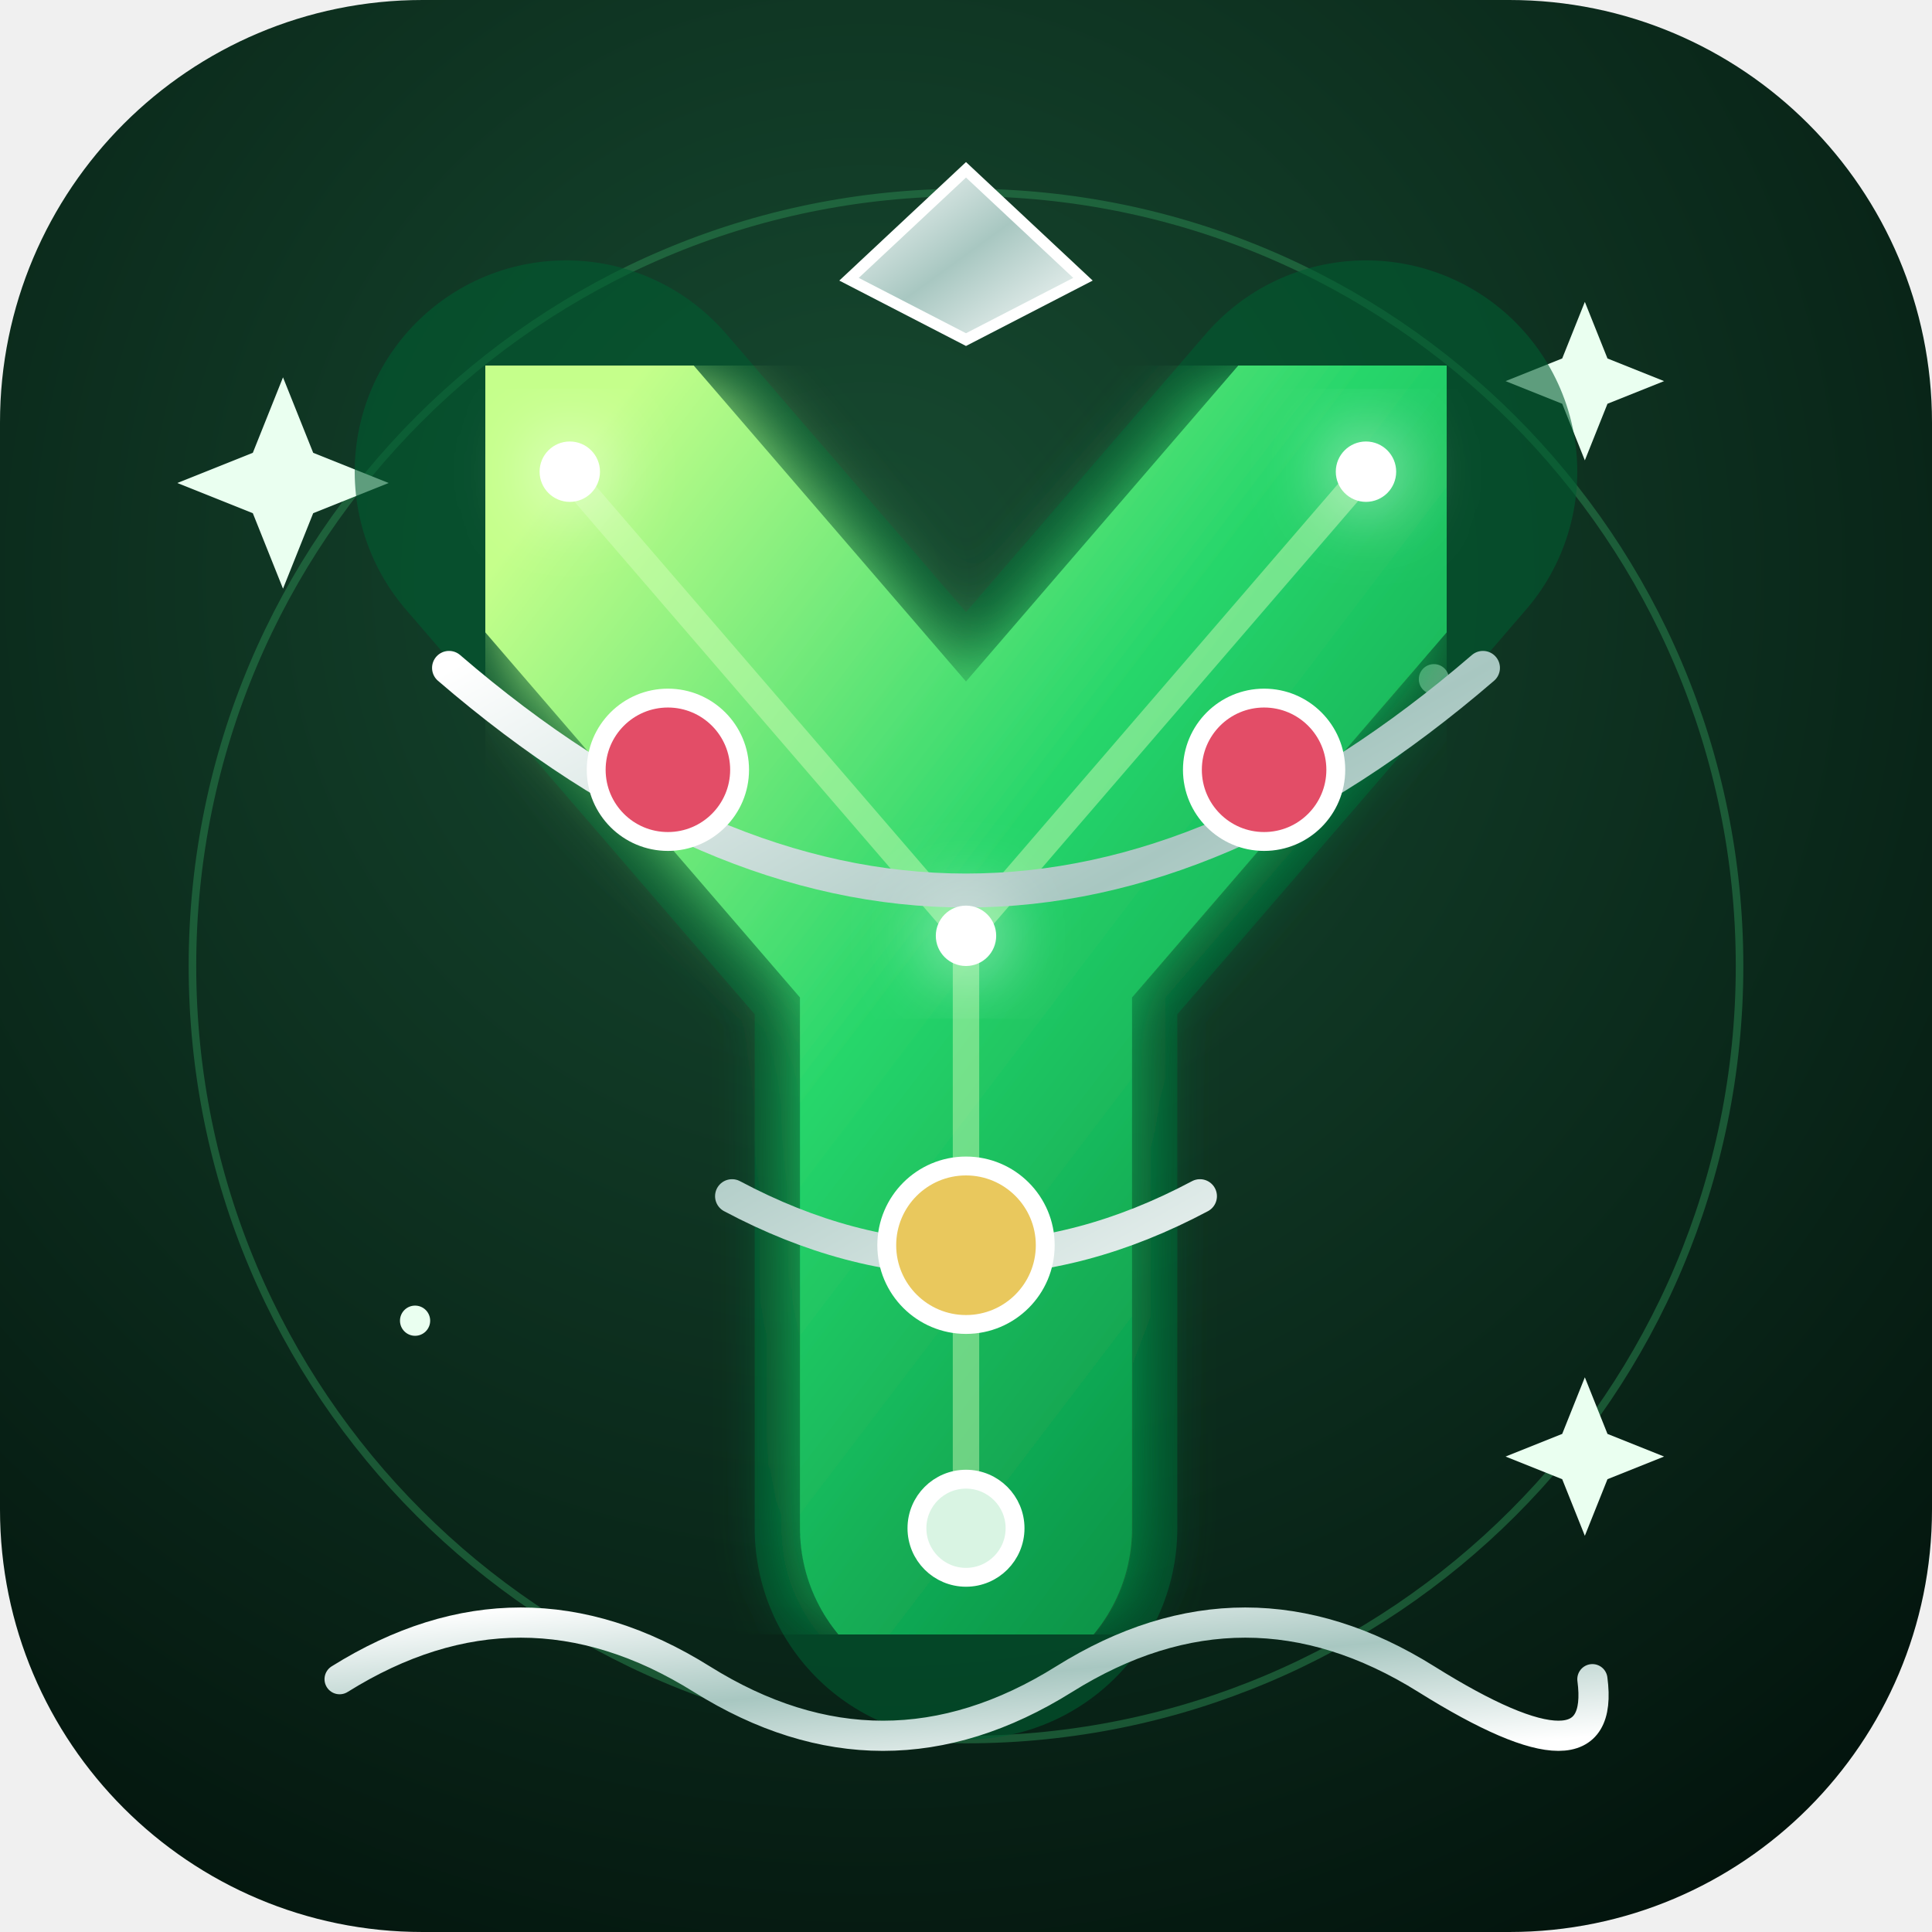
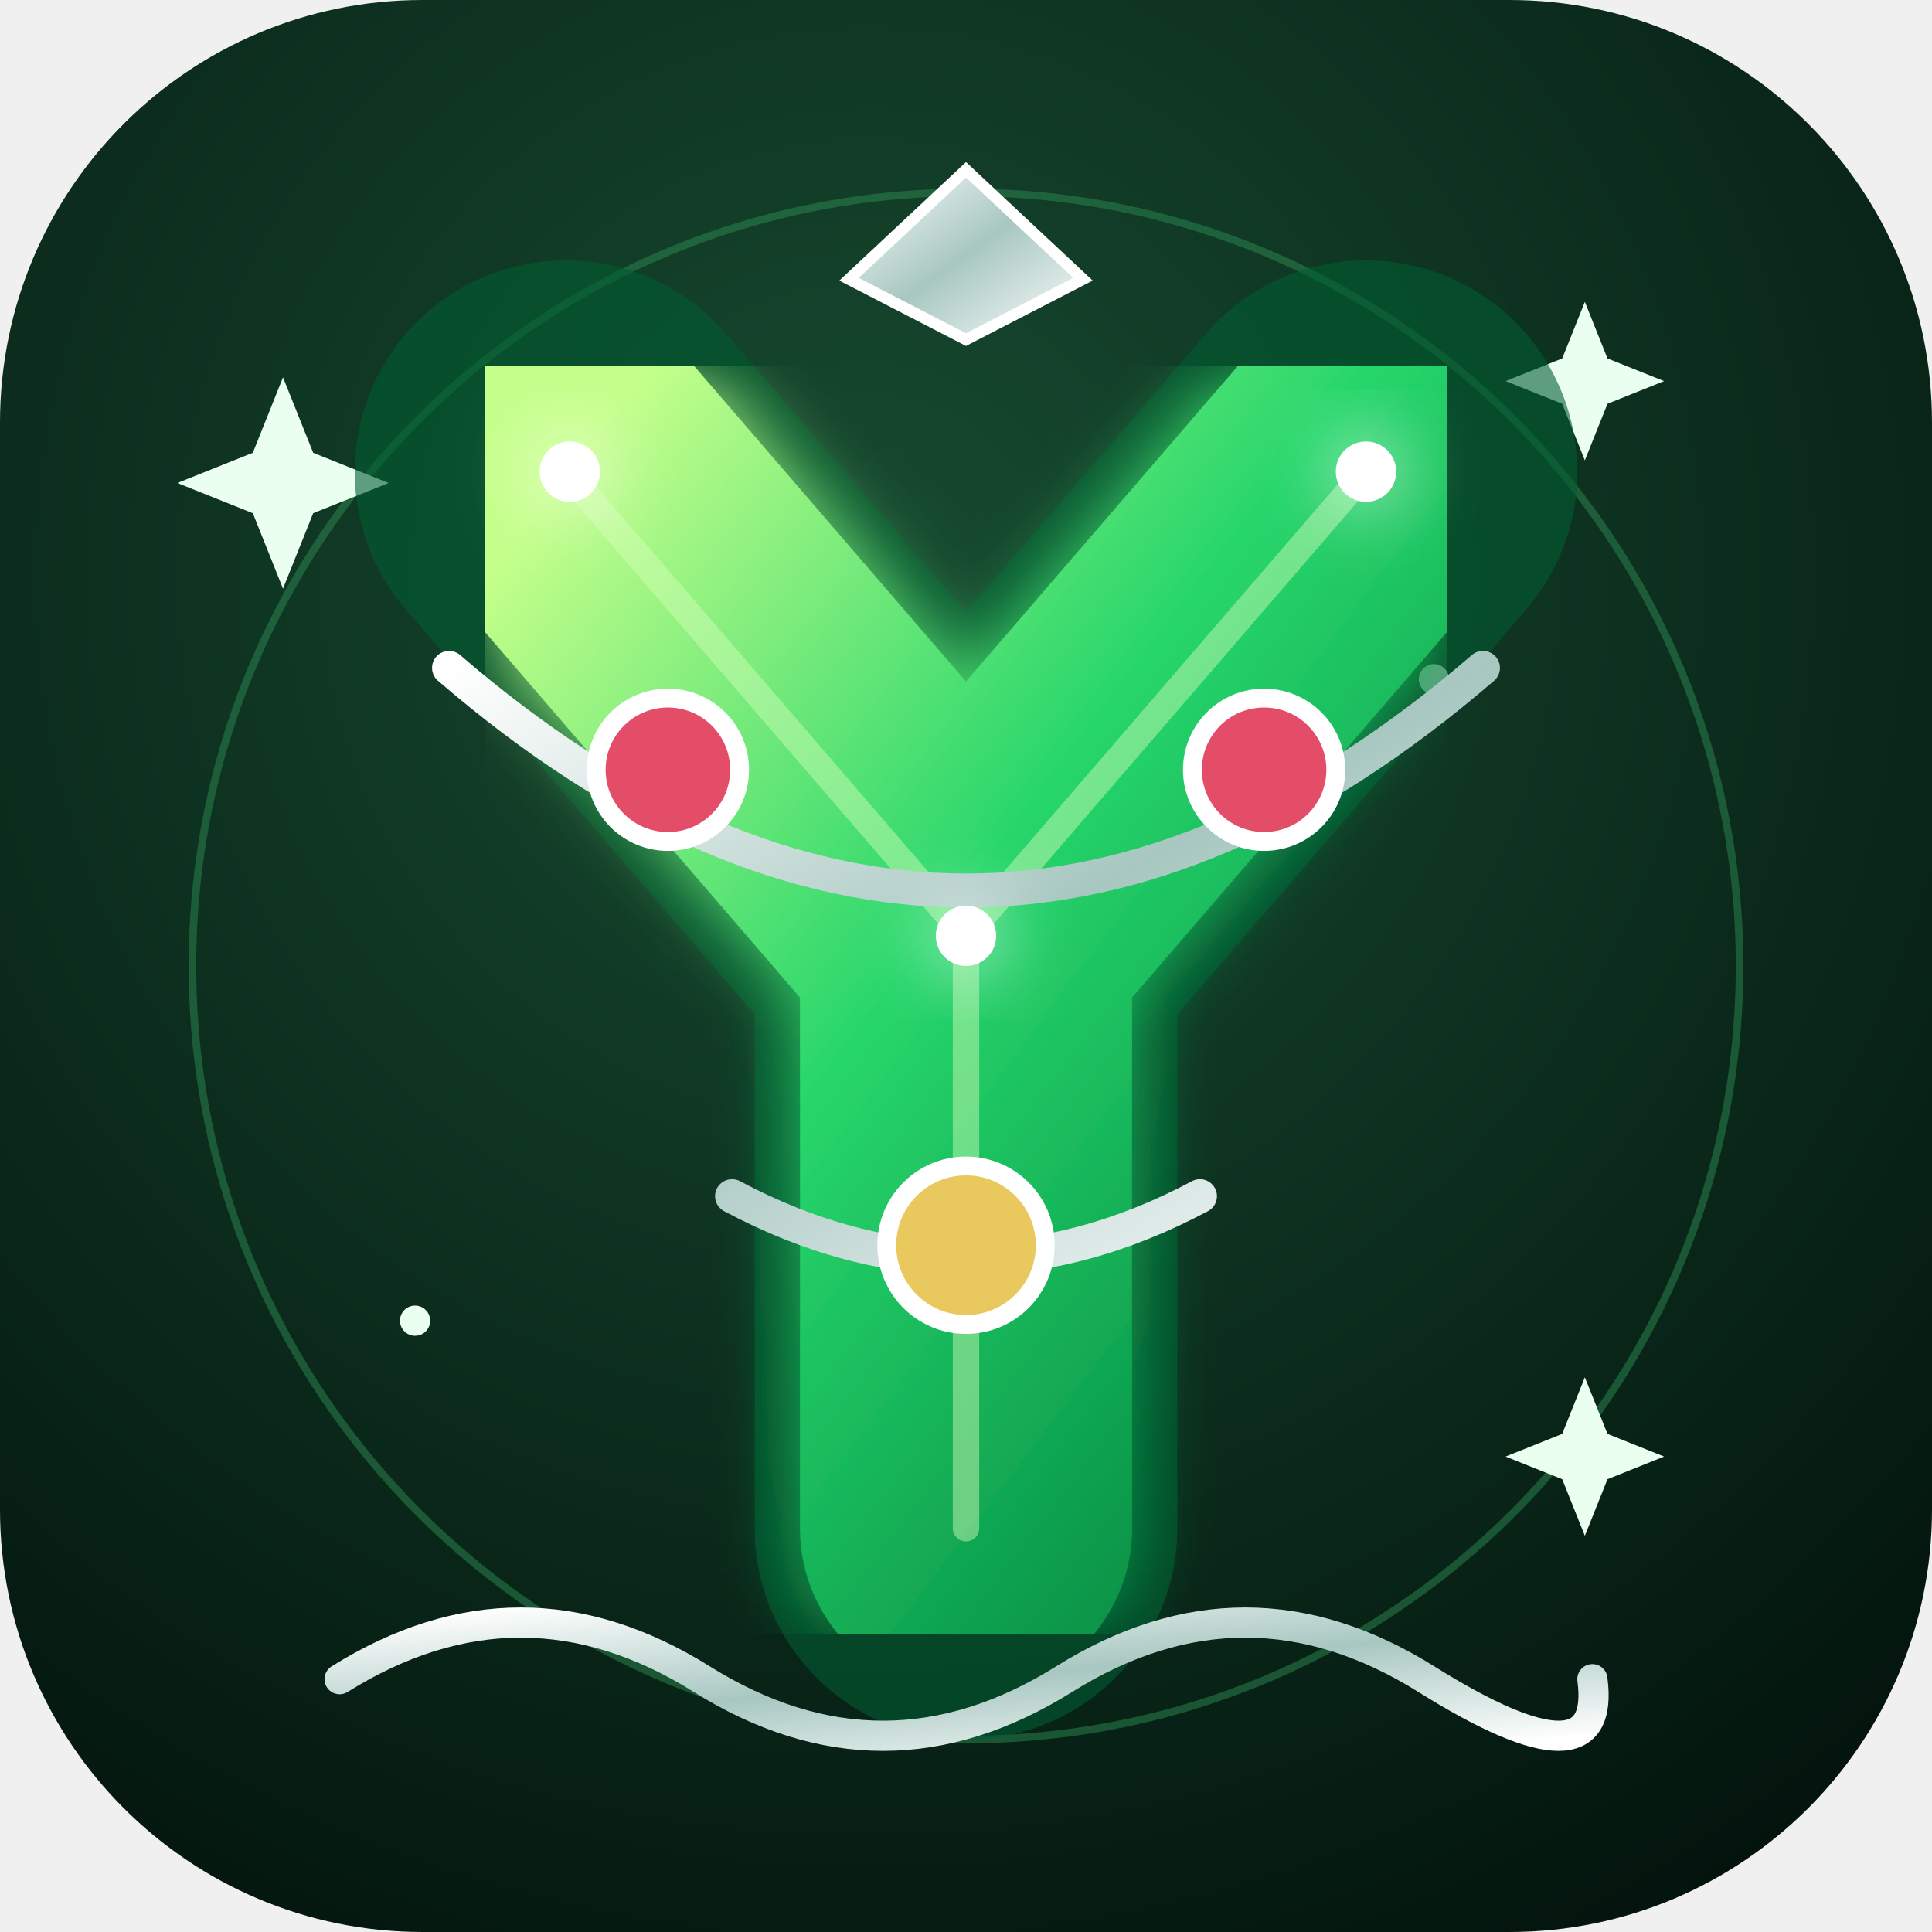
<svg xmlns="http://www.w3.org/2000/svg" viewBox="0 0 512 512">
  <defs>
    <radialGradient id="bg" cx="45%" cy="30%" r="80%">
      <stop stop-color="#174b31" />
      <stop offset="1" stop-color="#03140d" />
    </radialGradient>
    <linearGradient id="y" x1="0" y1="0" x2="1" y2="1">
      <stop stop-color="#c5ff8b" />
      <stop offset=".45" stop-color="#27d66b" />
      <stop offset="1" stop-color="#00833f" />
    </linearGradient>
    <linearGradient id="t" x1="0" y1="0" x2="1" y2="1">
      <stop stop-color="#fff" />
      <stop offset=".5" stop-color="#a8c7c1" />
      <stop offset="1" stop-color="#fff" />
    </linearGradient>
    <filter id="glow">
      <feGaussianBlur stdDeviation="10" result="b" />
      <feMerge>
        <feMergeNode in="b" />
        <feMergeNode in="SourceGraphic" />
      </feMerge>
    </filter>
    <clipPath id="clip">
      <rect width="512" height="512" rx="112" />
    </clipPath>
  </defs>
  <g clip-path="url(#clip)">
    <rect width="512" height="512" fill="url(#bg)" />
    <circle cx="256" cy="256" r="205" fill="none" stroke="#2b8a51" stroke-width="2" opacity=".5" />
    <g fill="#eafff0">
      <path d="M75 100l8 20 20 8-20 8-8 20-8-20-20-8 20-8z" />
      <path d="M420 80l6 15 15 6-15 6-6 15-6-15-15-6 15-6z" />
      <path d="M420 365l6 15 15 6-15 6-6 15-6-15-15-6 15-6z" />
      <circle cx="110" cy="350" r="4" />
      <circle cx="380" cy="180" r="4" />
    </g>
    <path d="M150 125L256 248L362 125M256 248V405" fill="none" stroke="#005b31" stroke-width="112" stroke-linecap="round" stroke-linejoin="round" opacity=".6" />
    <path d="M150 125L256 248L362 125M256 248V405" fill="none" stroke="url(#y)" stroke-width="88" stroke-linecap="round" stroke-linejoin="round" filter="url(#glow)" />
    <path d="M150 125L256 248L362 125M256 248V405" fill="none" stroke="#d7ffba" stroke-width="7" stroke-linecap="round" stroke-linejoin="round" opacity=".45" />
    <path d="M119 177Q256 295 393 177M194 317Q256 350 318 317" fill="none" stroke="url(#t)" stroke-width="9" stroke-linecap="round" />
    <g stroke="#fff" stroke-width="5">
      <circle cx="177" cy="204" r="19" fill="#e34d67" />
      <circle cx="335" cy="204" r="19" fill="#e34d67" />
      <circle cx="256" cy="330" r="21" fill="#e9c85d" />
-       <circle cx="256" cy="405" r="13" fill="#d9f4e3" />
    </g>
    <g fill="#fff" filter="url(#glow)">
      <circle cx="151" cy="125" r="8" />
      <circle cx="362" cy="125" r="8" />
      <circle cx="256" cy="248" r="8" />
    </g>
    <path d="M225 74l31-29 31 29-31 16z" fill="url(#t)" stroke="#fff" stroke-width="3" />
    <path d="M90 445q48-30 96 0t96 0 96 0 44 0" fill="none" stroke="url(#t)" stroke-width="8" stroke-linecap="round" />
  </g>
</svg>
